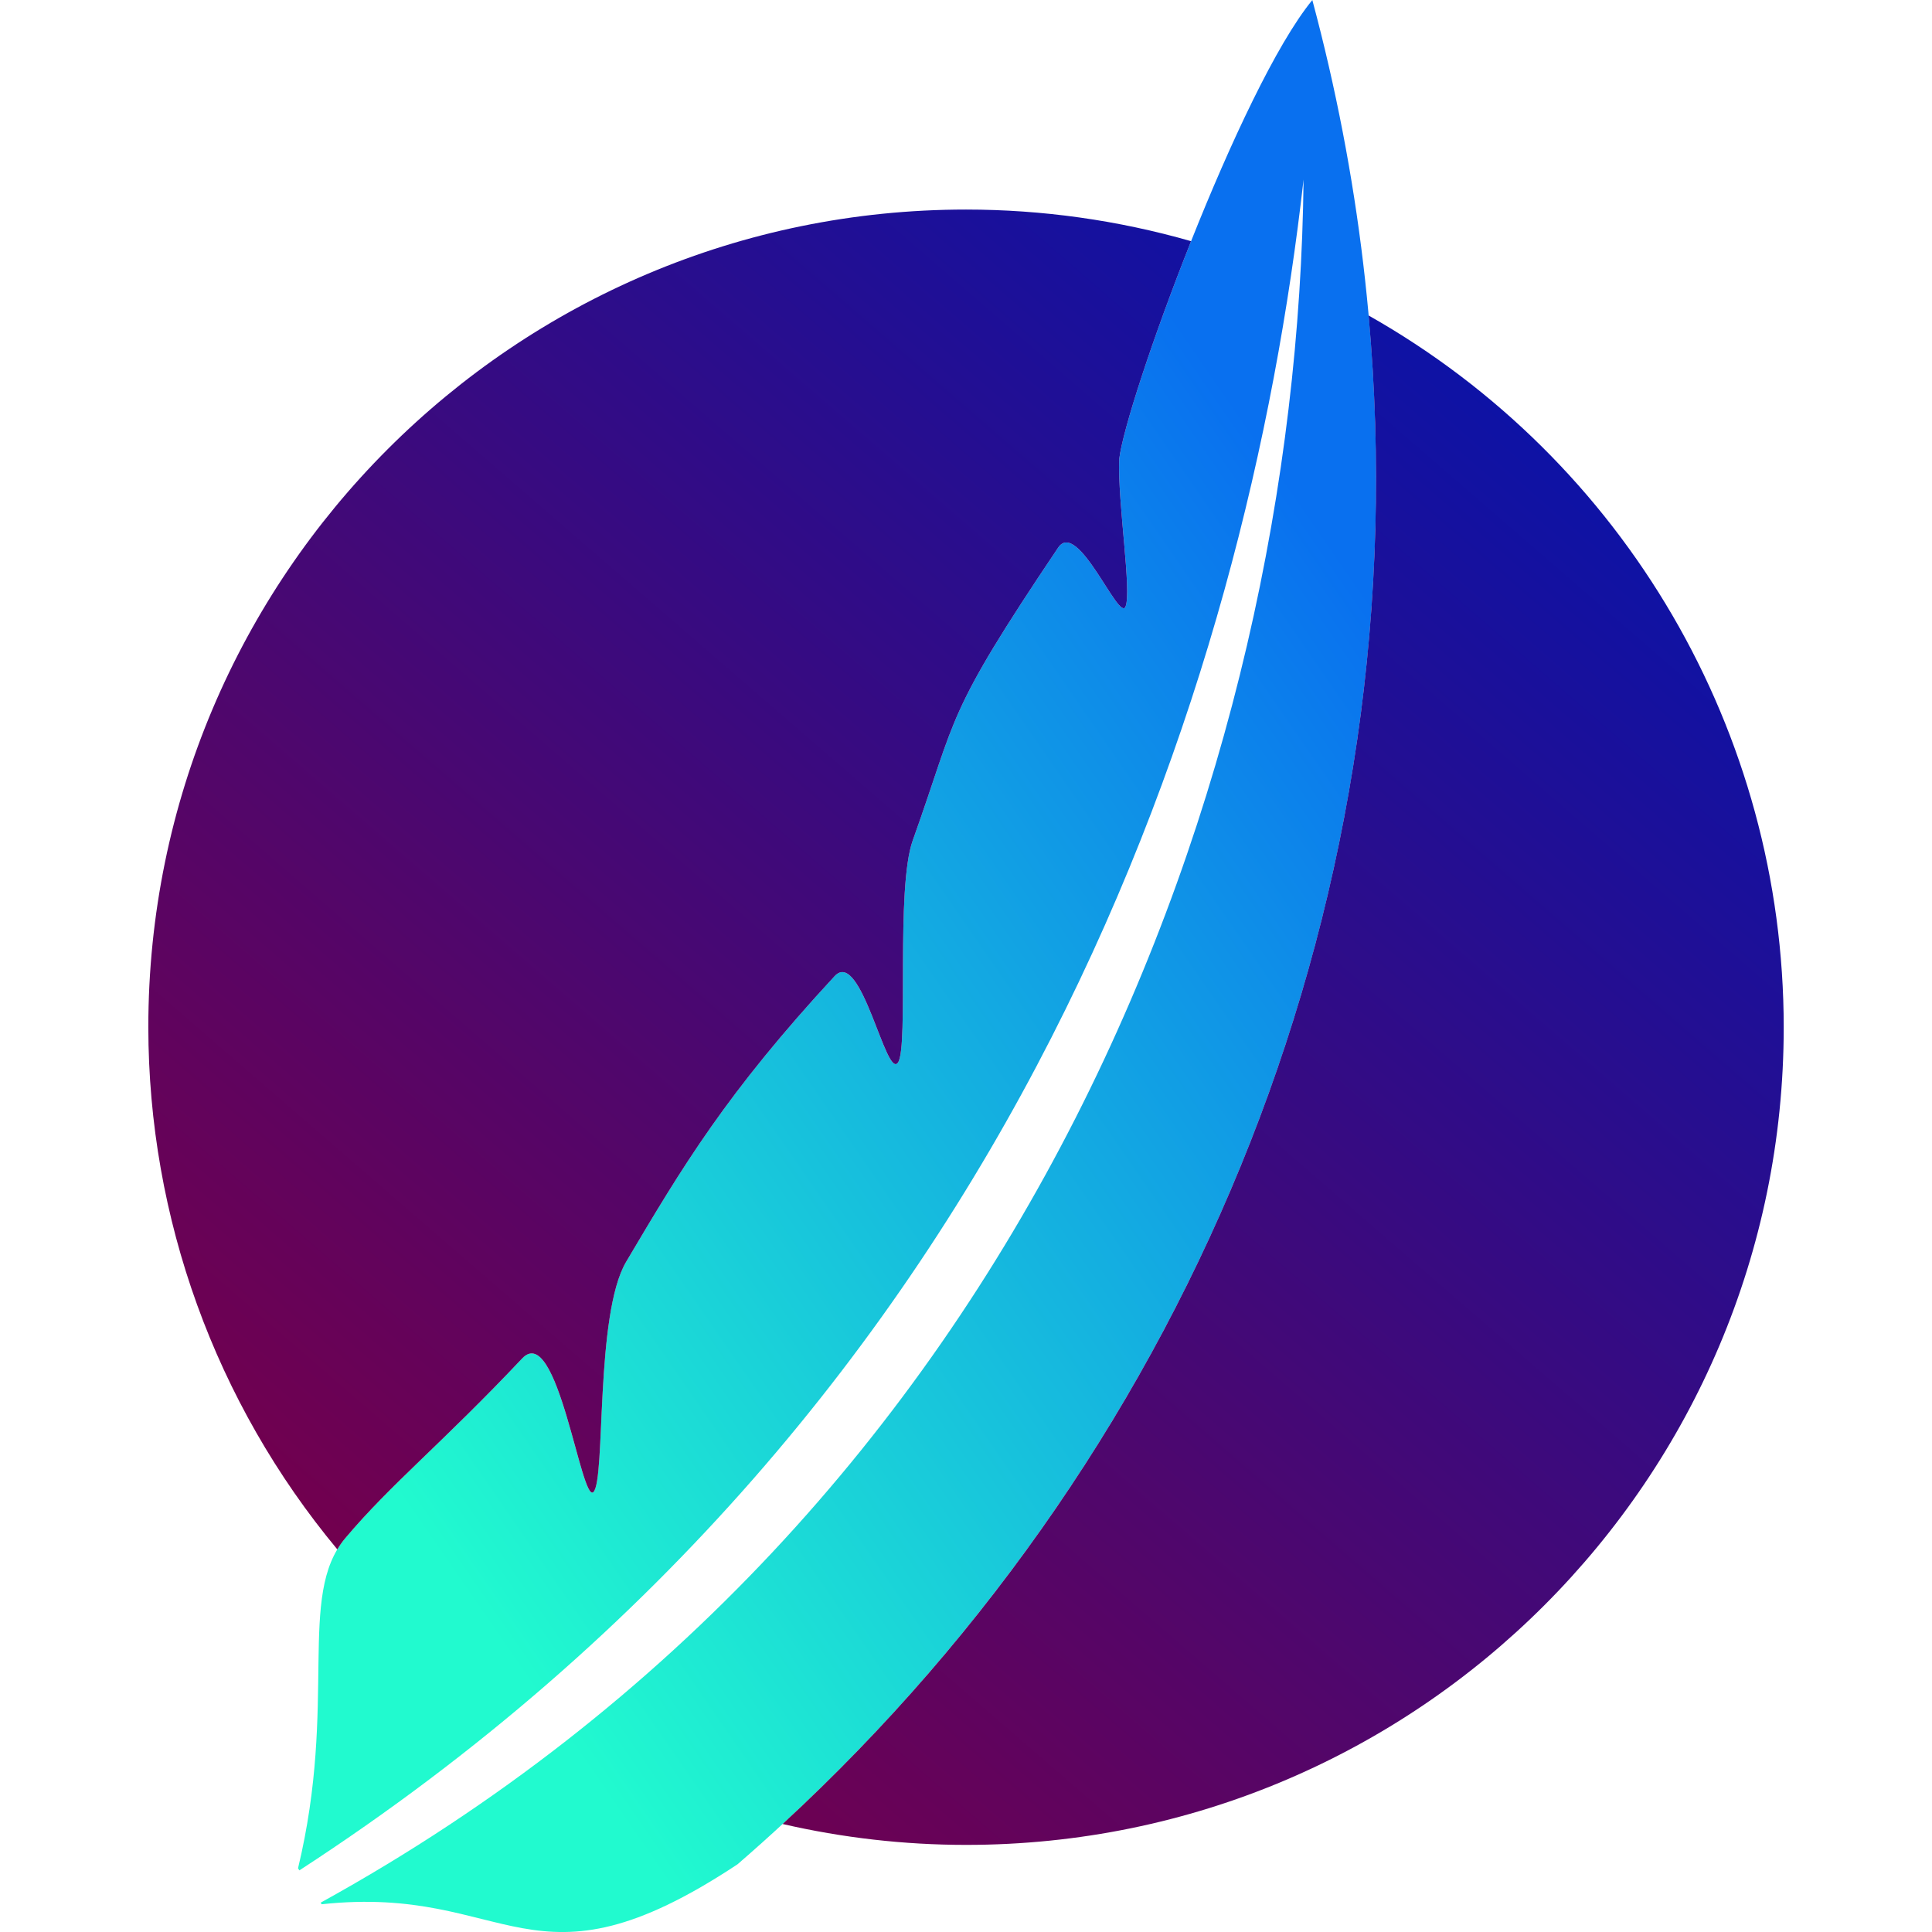
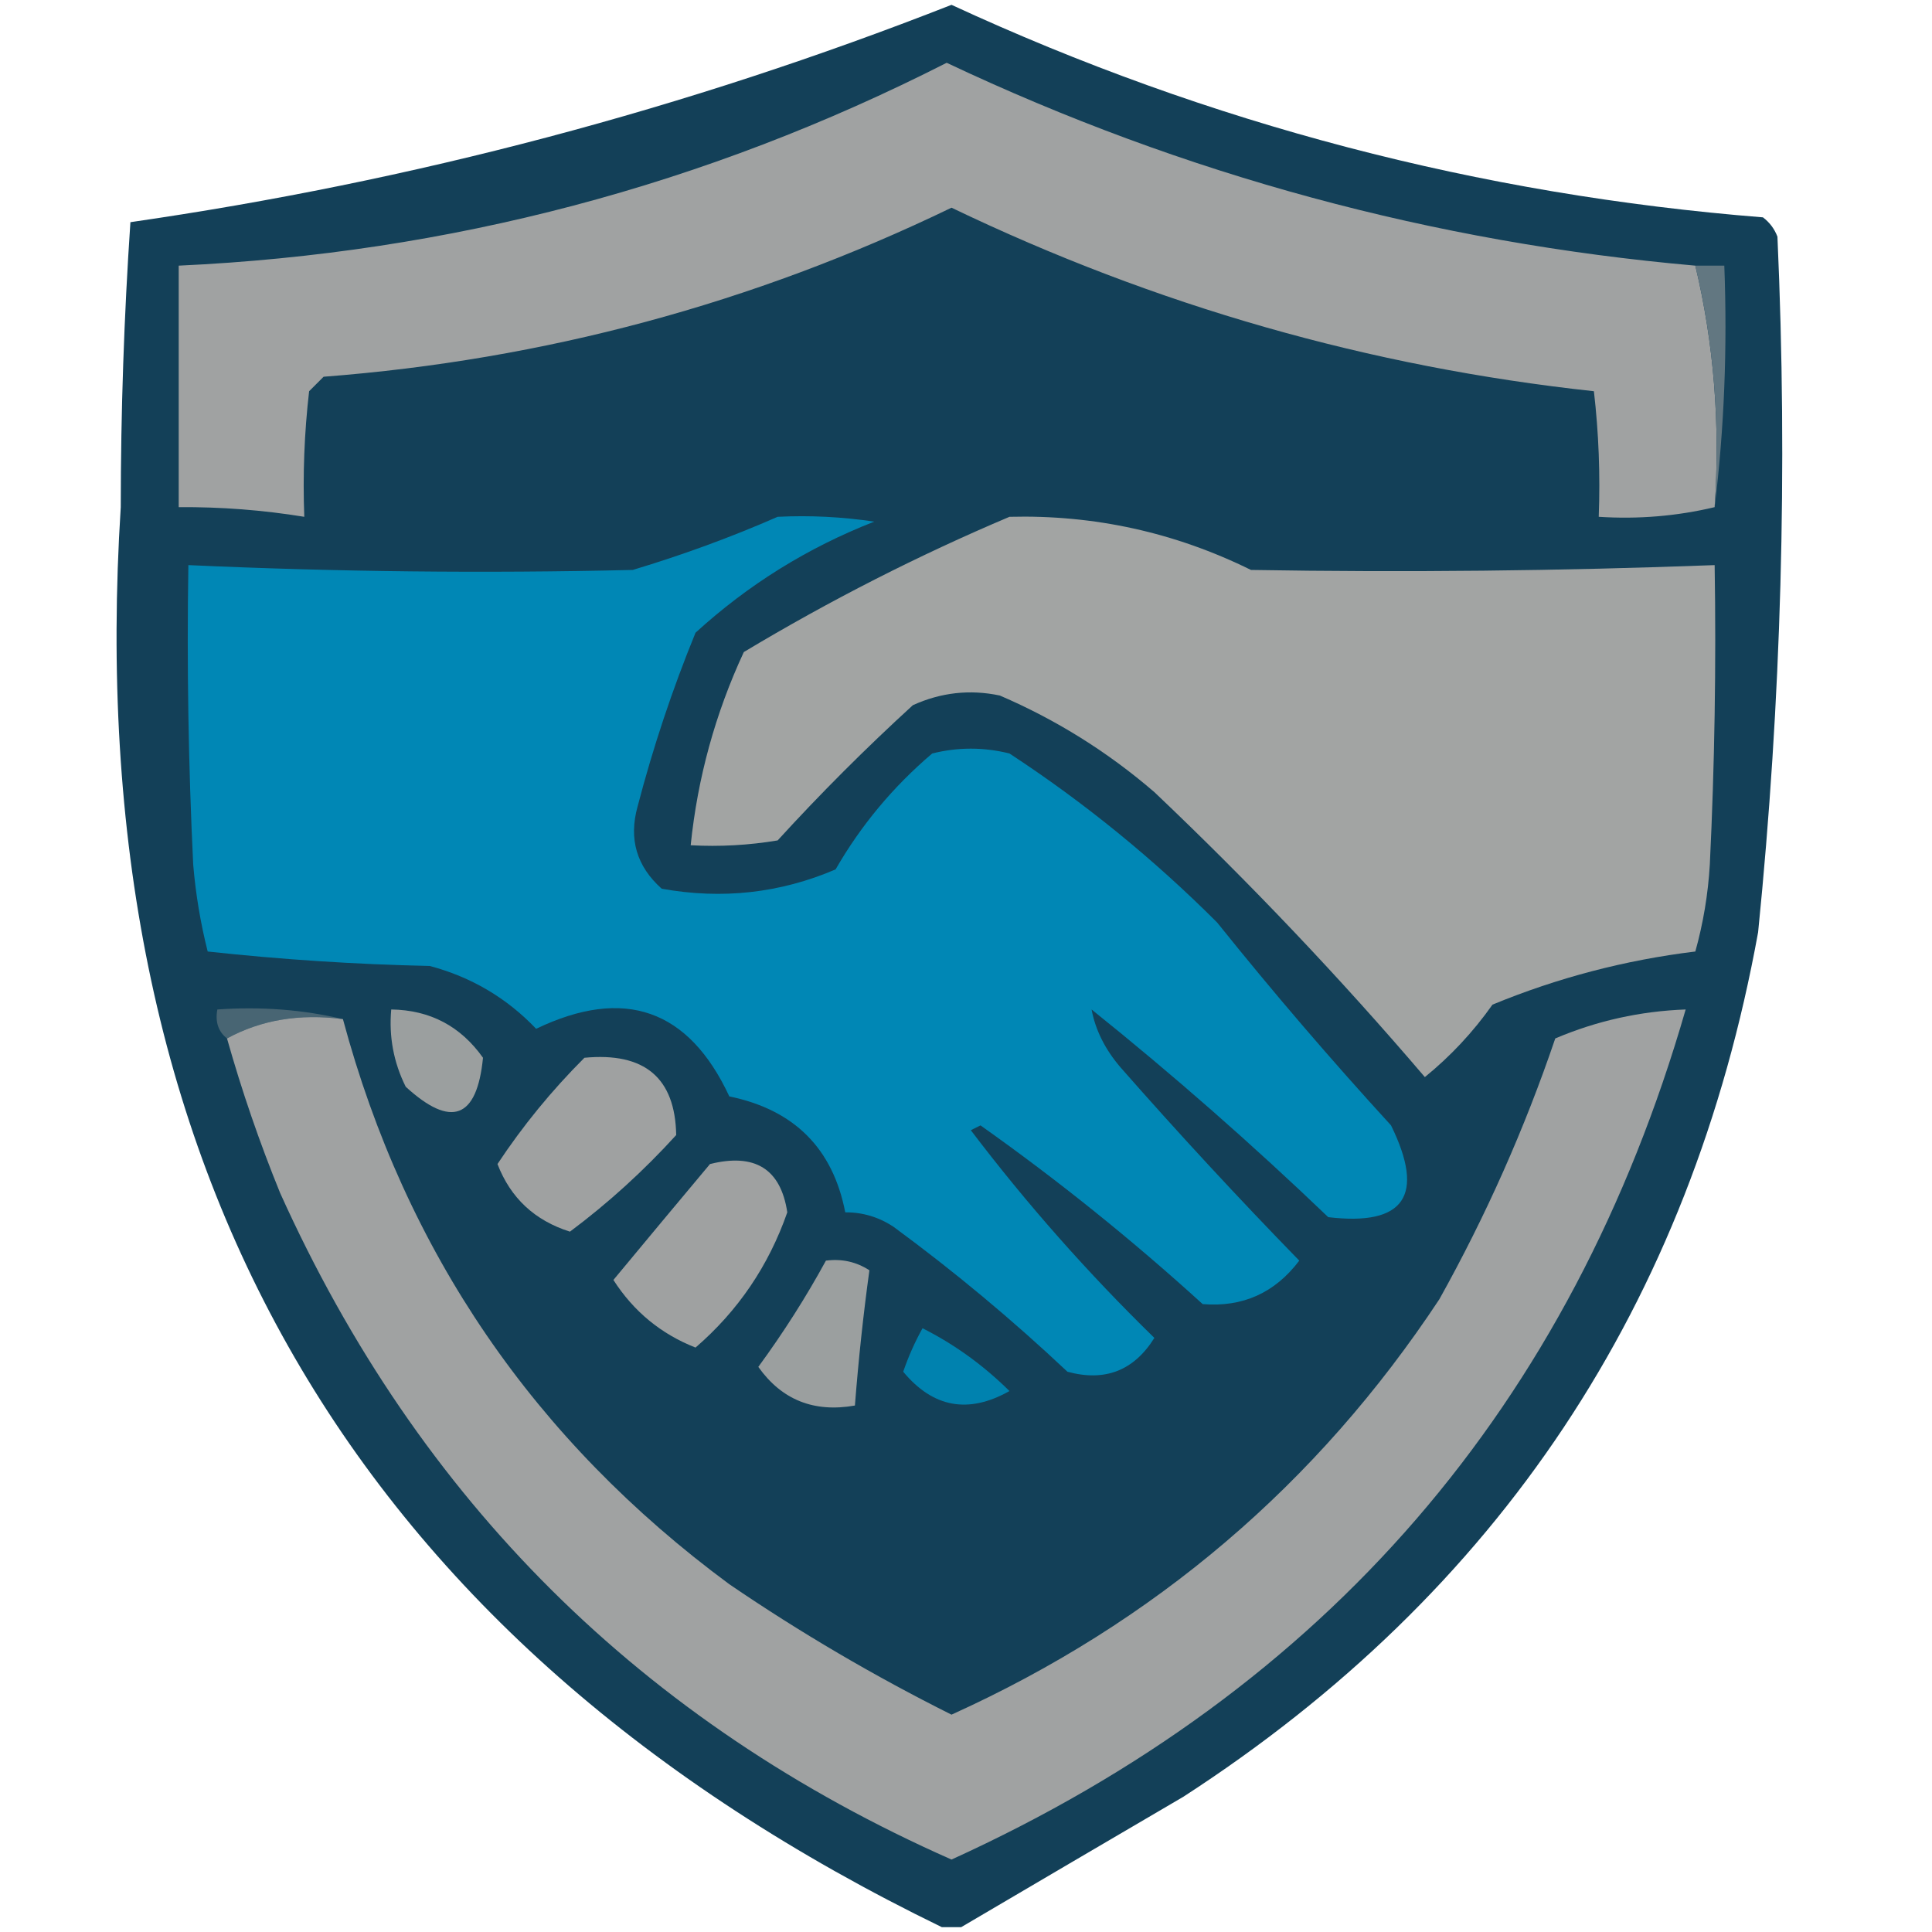
- <svg xmlns="http://www.w3.org/2000/svg" xmlns:xlink="http://www.w3.org/1999/xlink" width="512" height="512" version="1.1" viewBox="0 0 512 512">
-   <defs>
-     <linearGradient id="linearGradient22708">
-       <stop stop-color="#21facf" offset="0" />
-       <stop stop-color="#0970ef" offset="1" />
-     </linearGradient>
-     <linearGradient id="linearGradient6949" x1="68.454" x2="198.59" y1="246.73" y2="96.35" gradientTransform="translate(-5.754,-56.594)" gradientUnits="userSpaceOnUse">
-       <stop stop-color="#72004e" offset="0" />
-       <stop stop-color="#0015b1" offset="1" />
-     </linearGradient>
-     <linearGradient id="linearGradient22718" x1="56.735" x2="155.2" y1="246.96" y2="58.575" gradientUnits="userSpaceOnUse">
-       <stop stop-color="#4f00da" offset="0" />
-       <stop stop-color="#e5311b" offset="1" />
-     </linearGradient>
-     <linearGradient id="linearGradient23463" x1="68.454" x2="198.59" y1="246.73" y2="96.35" gradientUnits="userSpaceOnUse" xlink:href="#linearGradient22708" />
-     <linearGradient id="linearGradient903" x1="54.478" x2="192.1" y1="247.56" y2="9.809" gradientTransform="matrix(.87923 0 0 .87923 -9.551 48.787)" gradientUnits="userSpaceOnUse">
-       <stop stop-color="#dc180d" offset="0" />
-       <stop stop-color="#f96e20" offset=".5" />
-       <stop stop-color="#f4ce41" offset="1" />
-     </linearGradient>
-     <linearGradient id="linearGradient918" x1="39.468" x2="154.99" y1="204.22" y2="124.47" gradientUnits="userSpaceOnUse" xlink:href="#linearGradient22708" />
-   </defs>
-   <g transform="matrix(2.473 0 0 2.473 -4.8978 -4.8812)">
-     <path transform="translate(-5.5496,-57.412)" d="m148.16 59.393c-7.71 9.399-19.951 42.888-20.696 49.204-0.17 4.674 1.373 14.231 0.672 15.805-0.719 1.613-5.117-9.446-7.215-6.327-12.219 18.168-10.7 17.731-15.582 31.378-1.836 5.131-0.424 21.99-1.567 23.773-1.273 1.987-3.962-12.31-6.806-9.236-11.603 12.54-16.279 20.379-22.336 30.607-3.359 5.673-2.182 23.33-3.506 24.674-1.302 1.321-3.857-18.326-7.644-14.309-8.519 9.038-14.054 13.441-18.946 19.252-5.198 6.174-0.783 17.584-5.067 35.383l0.145 0.221c77.447-50.308 101.52-127.16 107.61-181.19-0.681 63.93-29.41 142.78-105.33 184.65l0.113 0.171c20.241-2.181 22.307 10.458 44.562-4.284 55.792-48.277 81.856-124.29 61.593-199.78z" display="none" fill="url(#linearGradient903)" />
-     <path transform="translate(-5.5498,-57.412)" d="m148.16 59.393c-7.71 9.399-19.951 42.888-20.696 49.204-0.17 4.674 1.373 14.231 0.672 15.805-0.719 1.613-5.117-9.446-7.215-6.327-12.219 18.168-10.7 17.731-15.582 31.378-1.836 5.131-0.424 21.99-1.567 23.773-1.273 1.987-3.962-12.31-6.806-9.236-11.603 12.54-16.279 20.379-22.336 30.607-3.359 5.673-2.182 23.33-3.506 24.674-1.302 1.321-3.857-18.326-7.644-14.309-8.519 9.038-14.054 13.441-18.946 19.252-5.198 6.174-0.783 17.584-5.067 35.383l0.145 0.221c77.447-50.308 101.52-127.16 107.61-181.19-0.681 63.93-29.41 142.78-105.33 184.65l0.113 0.171c20.241-2.181 22.307 10.458 44.562-4.284 55.792-48.277 81.856-124.29 61.593-199.78z" fill="url(#linearGradient918)" />
-     <g transform="translate(0 2.0218e-5)">
-       <path transform="translate(-5.7543,-56.594)" d="m111.25 81.024c-48.394-1.5e-5 -87.625 39.231-87.625 87.625 0.017 20.443 7.182 40.236 20.253 55.954 0.252-0.422 0.536-0.824 0.858-1.206 4.892-5.81 10.427-10.214 18.946-19.252 3.787-4.018 6.341 15.63 7.644 14.309 1.324-1.344 0.147-19.001 3.506-24.674 6.056-10.228 10.733-18.067 22.336-30.607 2.844-3.074 5.533 11.223 6.806 9.236 1.142-1.782-0.269-18.641 1.566-23.773 4.882-13.647 3.363-13.21 15.582-31.378 2.098-3.119 6.496 7.94 7.215 6.327 0.701-1.573-0.842-11.131-0.672-15.805 0.372-3.15 3.604-13.059 7.705-23.367-7.843-2.247-15.962-3.388-24.12-3.389zm43.142 11.356c5.566 61.595-18.426 120.7-62.796 161.65 6.446 1.486 13.04 2.237 19.655 2.239 48.394 1e-5 87.625-39.231 87.625-87.625-3.1e-4 -31.581-16.995-60.719-44.484-76.268z" display="none" fill="url(#linearGradient22718)" />
-       <path transform="translate(-5.754,-56.594)" d="m111.25 81.024c-48.394-1.5e-5 -87.625 39.231-87.625 87.625 0.017 20.443 7.182 40.236 20.253 55.954 0.252-0.422 0.536-0.824 0.858-1.206 4.892-5.81 10.427-10.214 18.946-19.252 3.787-4.018 6.341 15.63 7.644 14.309 1.324-1.344 0.147-19.001 3.506-24.674 6.056-10.228 10.733-18.067 22.336-30.607 2.844-3.074 5.533 11.223 6.806 9.236 1.142-1.782-0.269-18.641 1.566-23.773 4.882-13.647 3.363-13.21 15.582-31.378 2.098-3.119 6.496 7.94 7.215 6.327 0.701-1.573-0.842-11.131-0.672-15.805 0.372-3.15 3.604-13.059 7.705-23.367-7.843-2.247-15.962-3.388-24.12-3.389zm43.142 11.356c5.566 61.595-18.426 120.7-62.796 161.65 6.446 1.486 13.04 2.237 19.655 2.239 48.394 1e-5 87.625-39.231 87.625-87.625-3.1e-4 -31.581-16.995-60.719-44.484-76.268z" display="none" fill="url(#linearGradient23463)" />
-       <path d="m105.5 24.43c-48.394-1.5e-5 -87.625 39.231-87.625 87.625 0.017 20.443 7.182 40.236 20.253 55.954 0.252-0.422 0.536-0.824 0.858-1.206 4.892-5.81 10.427-10.214 18.946-19.252 3.787-4.018 6.341 15.63 7.644 14.309 1.324-1.344 0.147-19.001 3.506-24.674 6.056-10.228 10.733-18.067 22.336-30.607 2.844-3.074 5.533 11.223 6.806 9.236 1.142-1.782-0.269-18.641 1.566-23.773 4.882-13.647 3.363-13.21 15.582-31.378 2.098-3.119 6.496 7.94 7.215 6.327 0.701-1.573-0.842-11.131-0.672-15.805 0.372-3.15 3.604-13.059 7.705-23.367-7.843-2.247-15.962-3.388-24.12-3.389zm43.142 11.356c5.566 61.595-18.426 120.7-62.796 161.65 6.446 1.486 13.04 2.237 19.655 2.239 48.394 1e-5 87.625-39.231 87.625-87.625-3.1e-4 -31.581-16.995-60.719-44.484-76.268z" fill="url(#linearGradient6949)" />
-     </g>
+ <svg xmlns="http://www.w3.org/2000/svg" version="1.1" width="200px" height="200px" style="shape-rendering:geometricPrecision; text-rendering:geometricPrecision; image-rendering:optimizeQuality; fill-rule:evenodd; clip-rule:evenodd">
+   <g>
+     <path style="opacity:0.964" fill="#0a3952" d="M 99.5,199.5 C 98.833,199.5 98.167,199.5 97.5,199.5C 36.483,169.843 8.15,120.843 12.5,52.5C 12.506,42.592 12.839,32.759 13.5,23C 42.699,18.784 71.032,11.284 98.5,0.5C 125.165,12.833 153.165,20.167 182.5,22.5C 183.192,23.025 183.692,23.692 184,24.5C 185.076,48.559 184.409,72.559 182,96.5C 175.009,135.011 155.176,164.844 122.5,186C 114.77,190.526 107.104,195.026 99.5,199.5 Z" />
+   </g>
+   <g>
+     <path style="opacity:1" fill="#a0a2a2" d="M 175.5,27.5 C 177.422,35.564 178.088,43.897 177.5,52.5C 173.6,53.43 169.6,53.763 165.5,53.5C 165.666,49.154 165.499,44.821 165,40.5C 141.809,37.992 119.642,31.658 98.5,21.5C 77.981,31.416 56.315,37.249 33.5,39C 33,39.5 32.5,40 32,40.5C 31.501,44.821 31.334,49.154 31.5,53.5C 27.202,52.8 22.869,52.467 18.5,52.5C 18.5,44.167 18.5,35.833 18.5,27.5C 46.52,26.204 73.02,19.204 98,6.5C 122.583,18.116 148.416,25.116 175.5,27.5 Z" />
+   </g>
+   <g>
+     <path style="opacity:1" fill="#627781" d="M 175.5,27.5 C 176.5,27.5 177.5,27.5 178.5,27.5C 178.826,36.017 178.493,44.35 177.5,52.5C 178.088,43.897 177.422,35.564 175.5,27.5 Z" />
+   </g>
+   <g>
+     <path style="opacity:1" fill="#0087b5" d="M 80.5,53.5 C 83.85,53.335 87.183,53.502 90.5,54C 83.611,56.693 77.444,60.527 72,65.5C 69.605,71.352 67.605,77.352 66,83.5C 65.07,86.85 65.903,89.683 68.5,92C 74.755,93.127 80.755,92.46 86.5,90C 89.118,85.446 92.452,81.446 96.5,78C 99.167,77.333 101.833,77.333 104.5,78C 112.247,83.076 119.413,88.909 126,95.5C 131.763,102.686 137.763,109.686 144,116.5C 147.563,123.771 145.396,126.938 137.5,126C 129.63,118.461 121.463,111.294 113,104.5C 113.398,106.631 114.398,108.631 116,110.5C 122.011,117.343 128.178,124.01 134.5,130.5C 131.976,133.84 128.643,135.34 124.5,135C 117.199,128.353 109.532,122.187 101.5,116.5C 101.167,116.667 100.833,116.833 100.5,117C 106.276,124.612 112.609,131.779 119.5,138.5C 117.381,141.892 114.381,143.059 110.5,142C 104.792,136.623 98.792,131.623 92.5,127C 90.975,125.991 89.308,125.491 87.5,125.5C 86.218,118.885 82.218,114.885 75.5,113.5C 71.287,104.461 64.621,102.128 55.5,106.5C 52.461,103.312 48.794,101.145 44.5,100C 36.812,99.832 29.145,99.332 21.5,98.5C 20.756,95.557 20.256,92.557 20,89.5C 19.5,79.172 19.334,68.839 19.5,58.5C 34.83,59.197 50.164,59.364 65.5,59C 70.703,57.435 75.703,55.602 80.5,53.5 Z" />
+   </g>
+   <g>
+     <path style="opacity:1" fill="#a2a4a3" d="M 104.5,53.5 C 113.275,53.277 121.608,55.11 129.5,59C 145.501,59.269 161.501,59.103 177.5,58.5C 177.666,68.839 177.5,79.172 177,89.5C 176.821,92.553 176.321,95.553 175.5,98.5C 168.243,99.384 161.243,101.218 154.5,104C 152.506,106.827 150.172,109.327 147.5,111.5C 138.742,101.239 129.409,91.406 119.5,82C 114.678,77.844 109.345,74.511 103.5,72C 100.406,71.348 97.406,71.681 94.5,73C 89.605,77.473 84.939,82.14 80.5,87C 77.518,87.498 74.518,87.665 71.5,87.5C 72.213,80.529 74.046,73.862 77,67.5C 85.909,62.154 95.076,57.487 104.5,53.5 Z" />
+   </g>
+   <g>
+     <path style="opacity:1" fill="#486573" d="M 35.5,105.5 C 31.029,104.911 27.029,105.577 23.5,107.5C 22.596,106.791 22.263,105.791 22.5,104.5C 27.032,104.182 31.366,104.515 35.5,105.5 Z" />
+   </g>
+   <g>
+     <path style="opacity:1" fill="#a0a2a2" d="M 23.5,107.5 C 27.029,105.577 31.029,104.911 35.5,105.5C 41.972,129.587 55.306,149.087 75.5,164C 82.838,169.004 90.504,173.504 98.5,177.5C 119.502,167.993 136.336,153.659 149,134.5C 153.824,125.854 157.824,116.854 161,107.5C 165.293,105.674 169.793,104.674 174.5,104.5C 162.671,145.489 137.338,174.822 98.5,192.5C 66.529,178.363 43.363,155.363 29,123.5C 26.863,118.255 25.03,112.922 23.5,107.5 Z" />
+   </g>
+   <g>
+     <path style="opacity:1" fill="#9b9f9f" d="M 40.5,104.5 C 44.514,104.56 47.681,106.227 50,109.5C 49.376,115.81 46.71,116.81 42,112.5C 40.748,109.986 40.248,107.32 40.5,104.5 Z" />
+   </g>
+   <g>
+     <path style="opacity:1" fill="#9fa1a1" d="M 60.5,109.5 C 66.726,108.909 69.893,111.576 70,117.5C 66.621,121.216 62.954,124.549 59,127.5C 55.35,126.349 52.85,124.015 51.5,120.5C 54.113,116.55 57.113,112.883 60.5,109.5 Z" />
+   </g>
+   <g>
+     <path style="opacity:1" fill="#9fa1a1" d="M 73.5,120.5 C 78.156,119.34 80.823,121.007 81.5,125.5C 79.57,131.033 76.403,135.7 72,139.5C 68.426,138.095 65.592,135.761 63.5,132.5C 66.841,128.469 70.175,124.469 73.5,120.5 Z" />
+   </g>
+   <g>
+     <path style="opacity:1" fill="#9b9f9f" d="M 85.5,130.5 C 87.144,130.286 88.644,130.62 90,131.5C 89.373,136.051 88.873,140.717 88.5,145.5C 84.259,146.25 80.925,144.917 78.5,141.5C 81.105,137.946 83.438,134.279 85.5,130.5 Z" />
+   </g>
+   <g>
+     <path style="opacity:1" fill="#0082af" d="M 95.5,137.5 C 98.794,139.158 101.794,141.324 104.5,144C 100.255,146.394 96.588,145.728 93.5,142C 94.044,140.415 94.711,138.915 95.5,137.5 Z" />
  </g>
</svg>
